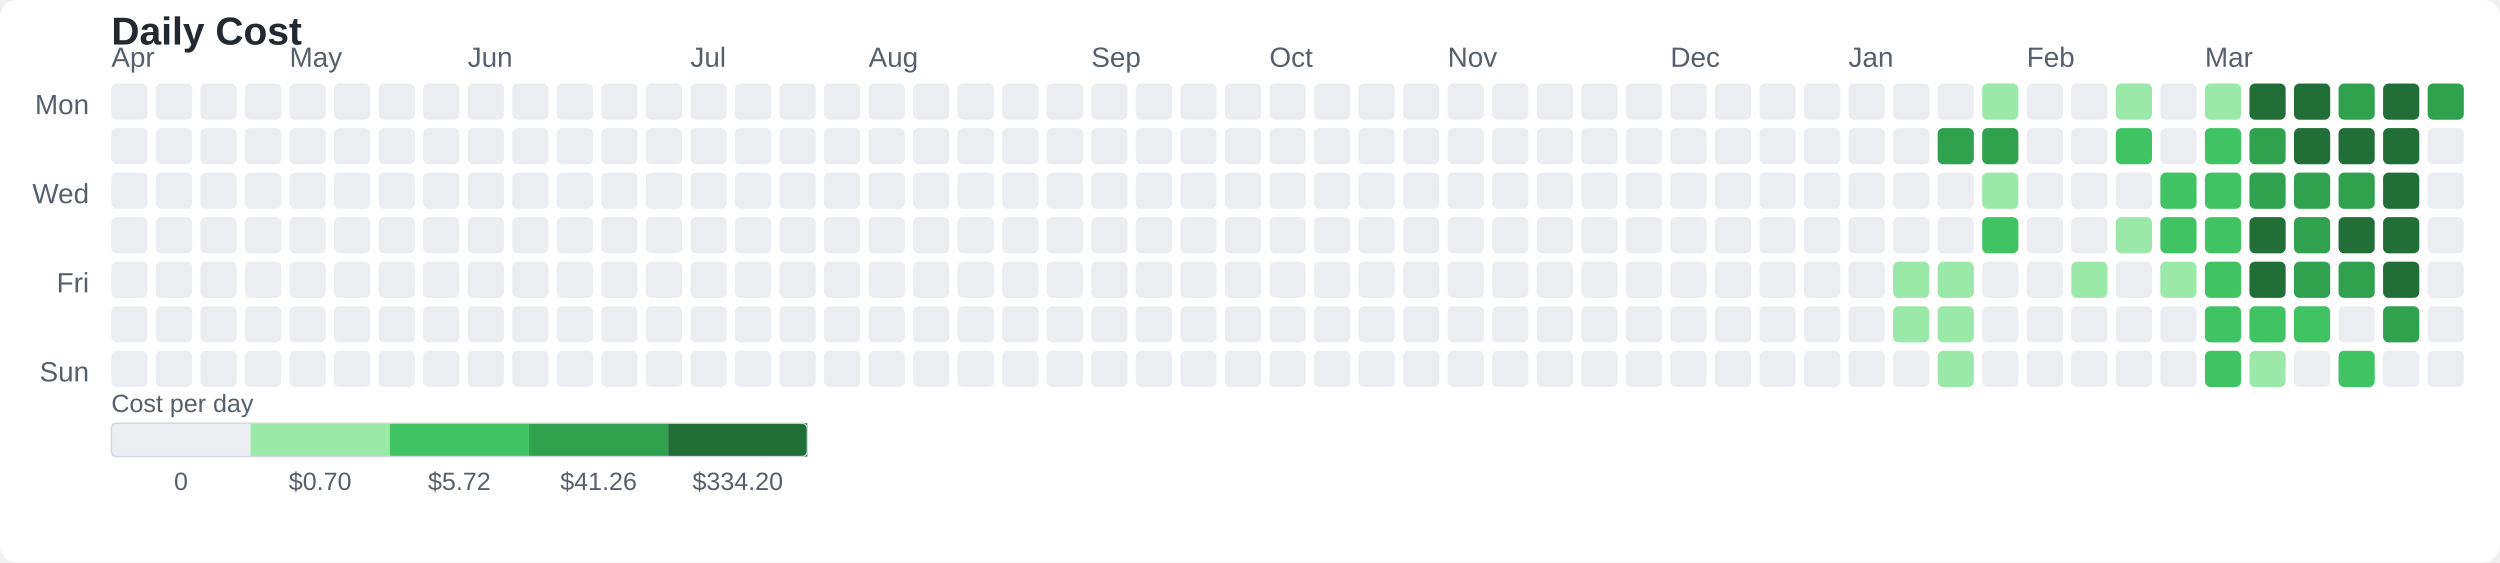
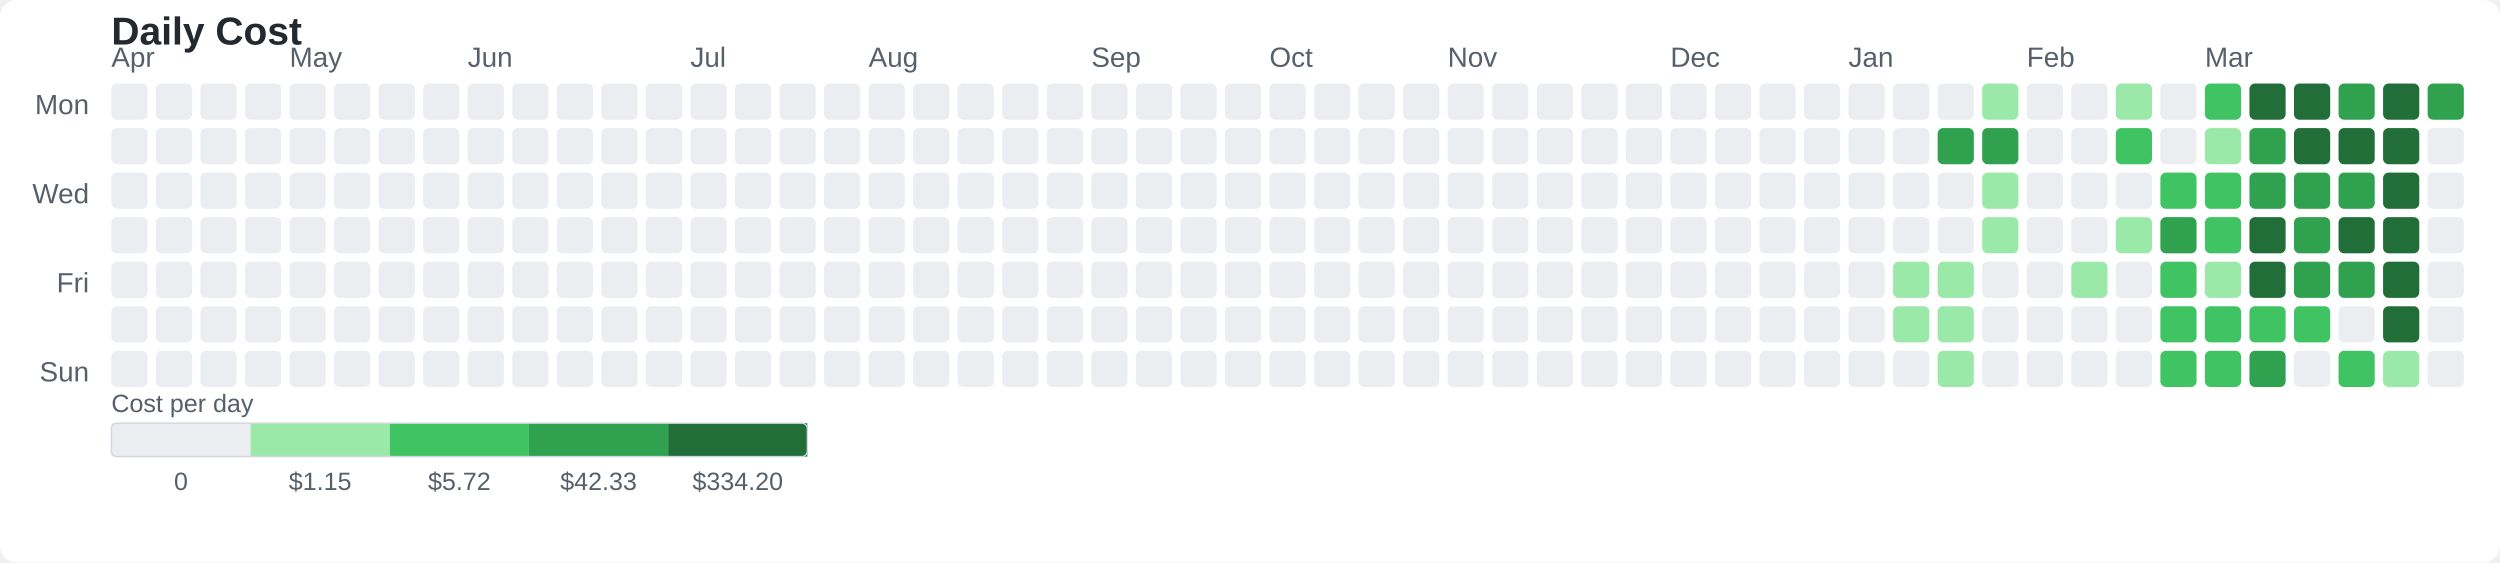
<svg xmlns="http://www.w3.org/2000/svg" width="898" height="202" viewBox="0 0 898 202">
  <rect width="898" height="202" fill="#ffffff" rx="6" />
  <text x="40" y="16" font-family="Arial, sans-serif" font-size="14" fill="#24292f" font-weight="bold">Daily Cost</text>
  <text x="32" y="41" font-family="Arial, sans-serif" font-size="10" fill="#57606a" text-anchor="end">Mon</text>
  <text x="32" y="73" font-family="Arial, sans-serif" font-size="10" fill="#57606a" text-anchor="end">Wed</text>
  <text x="32" y="105" font-family="Arial, sans-serif" font-size="10" fill="#57606a" text-anchor="end">Fri</text>
  <text x="32" y="137" font-family="Arial, sans-serif" font-size="10" fill="#57606a" text-anchor="end">Sun</text>
  <text x="40" y="24" font-family="Arial, sans-serif" font-size="10" fill="#57606a">Apr</text>
  <text x="104" y="24" font-family="Arial, sans-serif" font-size="10" fill="#57606a">May</text>
  <text x="168" y="24" font-family="Arial, sans-serif" font-size="10" fill="#57606a">Jun</text>
  <text x="248" y="24" font-family="Arial, sans-serif" font-size="10" fill="#57606a">Jul</text>
  <text x="312" y="24" font-family="Arial, sans-serif" font-size="10" fill="#57606a">Aug</text>
  <text x="392" y="24" font-family="Arial, sans-serif" font-size="10" fill="#57606a">Sep</text>
  <text x="456" y="24" font-family="Arial, sans-serif" font-size="10" fill="#57606a">Oct</text>
  <text x="520" y="24" font-family="Arial, sans-serif" font-size="10" fill="#57606a">Nov</text>
  <text x="600" y="24" font-family="Arial, sans-serif" font-size="10" fill="#57606a">Dec</text>
  <text x="664" y="24" font-family="Arial, sans-serif" font-size="10" fill="#57606a">Jan</text>
  <text x="728" y="24" font-family="Arial, sans-serif" font-size="10" fill="#57606a">Feb</text>
  <text x="792" y="24" font-family="Arial, sans-serif" font-size="10" fill="#57606a">Mar</text>
  <rect x="40" y="30" width="13" height="13" rx="2" ry="2" fill="#ebedf0">
    </rect>
  <rect x="40" y="46" width="13" height="13" rx="2" ry="2" fill="#ebedf0">
    </rect>
  <rect x="40" y="62" width="13" height="13" rx="2" ry="2" fill="#ebedf0">
    </rect>
  <rect x="40" y="78" width="13" height="13" rx="2" ry="2" fill="#ebedf0">
    </rect>
  <rect x="40" y="94" width="13" height="13" rx="2" ry="2" fill="#ebedf0">
    </rect>
  <rect x="40" y="110" width="13" height="13" rx="2" ry="2" fill="#ebedf0">
    </rect>
  <rect x="40" y="126" width="13" height="13" rx="2" ry="2" fill="#ebedf0">
    </rect>
  <rect x="56" y="30" width="13" height="13" rx="2" ry="2" fill="#ebedf0">
    </rect>
  <rect x="56" y="46" width="13" height="13" rx="2" ry="2" fill="#ebedf0">
    </rect>
  <rect x="56" y="62" width="13" height="13" rx="2" ry="2" fill="#ebedf0">
    </rect>
  <rect x="56" y="78" width="13" height="13" rx="2" ry="2" fill="#ebedf0">
    </rect>
  <rect x="56" y="94" width="13" height="13" rx="2" ry="2" fill="#ebedf0">
    </rect>
  <rect x="56" y="110" width="13" height="13" rx="2" ry="2" fill="#ebedf0">
    </rect>
  <rect x="56" y="126" width="13" height="13" rx="2" ry="2" fill="#ebedf0">
    </rect>
  <rect x="72" y="30" width="13" height="13" rx="2" ry="2" fill="#ebedf0">
    </rect>
  <rect x="72" y="46" width="13" height="13" rx="2" ry="2" fill="#ebedf0">
    </rect>
  <rect x="72" y="62" width="13" height="13" rx="2" ry="2" fill="#ebedf0">
    </rect>
  <rect x="72" y="78" width="13" height="13" rx="2" ry="2" fill="#ebedf0">
    </rect>
  <rect x="72" y="94" width="13" height="13" rx="2" ry="2" fill="#ebedf0">
    </rect>
  <rect x="72" y="110" width="13" height="13" rx="2" ry="2" fill="#ebedf0">
    </rect>
  <rect x="72" y="126" width="13" height="13" rx="2" ry="2" fill="#ebedf0">
    </rect>
  <rect x="88" y="30" width="13" height="13" rx="2" ry="2" fill="#ebedf0">
    </rect>
  <rect x="88" y="46" width="13" height="13" rx="2" ry="2" fill="#ebedf0">
    </rect>
  <rect x="88" y="62" width="13" height="13" rx="2" ry="2" fill="#ebedf0">
    </rect>
  <rect x="88" y="78" width="13" height="13" rx="2" ry="2" fill="#ebedf0">
    </rect>
  <rect x="88" y="94" width="13" height="13" rx="2" ry="2" fill="#ebedf0">
    </rect>
  <rect x="88" y="110" width="13" height="13" rx="2" ry="2" fill="#ebedf0">
    </rect>
  <rect x="88" y="126" width="13" height="13" rx="2" ry="2" fill="#ebedf0">
    </rect>
  <rect x="104" y="30" width="13" height="13" rx="2" ry="2" fill="#ebedf0">
    </rect>
  <rect x="104" y="46" width="13" height="13" rx="2" ry="2" fill="#ebedf0">
    </rect>
  <rect x="104" y="62" width="13" height="13" rx="2" ry="2" fill="#ebedf0">
    </rect>
  <rect x="104" y="78" width="13" height="13" rx="2" ry="2" fill="#ebedf0">
    </rect>
  <rect x="104" y="94" width="13" height="13" rx="2" ry="2" fill="#ebedf0">
    </rect>
  <rect x="104" y="110" width="13" height="13" rx="2" ry="2" fill="#ebedf0">
    </rect>
  <rect x="104" y="126" width="13" height="13" rx="2" ry="2" fill="#ebedf0">
    </rect>
  <rect x="120" y="30" width="13" height="13" rx="2" ry="2" fill="#ebedf0">
    </rect>
  <rect x="120" y="46" width="13" height="13" rx="2" ry="2" fill="#ebedf0">
    </rect>
  <rect x="120" y="62" width="13" height="13" rx="2" ry="2" fill="#ebedf0">
    </rect>
  <rect x="120" y="78" width="13" height="13" rx="2" ry="2" fill="#ebedf0">
    </rect>
  <rect x="120" y="94" width="13" height="13" rx="2" ry="2" fill="#ebedf0">
    </rect>
  <rect x="120" y="110" width="13" height="13" rx="2" ry="2" fill="#ebedf0">
    </rect>
  <rect x="120" y="126" width="13" height="13" rx="2" ry="2" fill="#ebedf0">
    </rect>
  <rect x="136" y="30" width="13" height="13" rx="2" ry="2" fill="#ebedf0">
    </rect>
  <rect x="136" y="46" width="13" height="13" rx="2" ry="2" fill="#ebedf0">
    </rect>
  <rect x="136" y="62" width="13" height="13" rx="2" ry="2" fill="#ebedf0">
    </rect>
  <rect x="136" y="78" width="13" height="13" rx="2" ry="2" fill="#ebedf0">
    </rect>
  <rect x="136" y="94" width="13" height="13" rx="2" ry="2" fill="#ebedf0">
    </rect>
  <rect x="136" y="110" width="13" height="13" rx="2" ry="2" fill="#ebedf0">
    </rect>
  <rect x="136" y="126" width="13" height="13" rx="2" ry="2" fill="#ebedf0">
    </rect>
  <rect x="152" y="30" width="13" height="13" rx="2" ry="2" fill="#ebedf0">
    </rect>
  <rect x="152" y="46" width="13" height="13" rx="2" ry="2" fill="#ebedf0">
    </rect>
  <rect x="152" y="62" width="13" height="13" rx="2" ry="2" fill="#ebedf0">
    </rect>
  <rect x="152" y="78" width="13" height="13" rx="2" ry="2" fill="#ebedf0">
    </rect>
  <rect x="152" y="94" width="13" height="13" rx="2" ry="2" fill="#ebedf0">
    </rect>
  <rect x="152" y="110" width="13" height="13" rx="2" ry="2" fill="#ebedf0">
    </rect>
  <rect x="152" y="126" width="13" height="13" rx="2" ry="2" fill="#ebedf0">
    </rect>
  <rect x="168" y="30" width="13" height="13" rx="2" ry="2" fill="#ebedf0">
    </rect>
  <rect x="168" y="46" width="13" height="13" rx="2" ry="2" fill="#ebedf0">
    </rect>
  <rect x="168" y="62" width="13" height="13" rx="2" ry="2" fill="#ebedf0">
    </rect>
  <rect x="168" y="78" width="13" height="13" rx="2" ry="2" fill="#ebedf0">
    </rect>
  <rect x="168" y="94" width="13" height="13" rx="2" ry="2" fill="#ebedf0">
    </rect>
  <rect x="168" y="110" width="13" height="13" rx="2" ry="2" fill="#ebedf0">
    </rect>
  <rect x="168" y="126" width="13" height="13" rx="2" ry="2" fill="#ebedf0">
    </rect>
  <rect x="184" y="30" width="13" height="13" rx="2" ry="2" fill="#ebedf0">
    </rect>
  <rect x="184" y="46" width="13" height="13" rx="2" ry="2" fill="#ebedf0">
    </rect>
  <rect x="184" y="62" width="13" height="13" rx="2" ry="2" fill="#ebedf0">
    </rect>
  <rect x="184" y="78" width="13" height="13" rx="2" ry="2" fill="#ebedf0">
    </rect>
  <rect x="184" y="94" width="13" height="13" rx="2" ry="2" fill="#ebedf0">
    </rect>
  <rect x="184" y="110" width="13" height="13" rx="2" ry="2" fill="#ebedf0">
    </rect>
  <rect x="184" y="126" width="13" height="13" rx="2" ry="2" fill="#ebedf0">
    </rect>
  <rect x="200" y="30" width="13" height="13" rx="2" ry="2" fill="#ebedf0">
    </rect>
  <rect x="200" y="46" width="13" height="13" rx="2" ry="2" fill="#ebedf0">
    </rect>
  <rect x="200" y="62" width="13" height="13" rx="2" ry="2" fill="#ebedf0">
    </rect>
  <rect x="200" y="78" width="13" height="13" rx="2" ry="2" fill="#ebedf0">
    </rect>
  <rect x="200" y="94" width="13" height="13" rx="2" ry="2" fill="#ebedf0">
    </rect>
  <rect x="200" y="110" width="13" height="13" rx="2" ry="2" fill="#ebedf0">
    </rect>
  <rect x="200" y="126" width="13" height="13" rx="2" ry="2" fill="#ebedf0">
    </rect>
  <rect x="216" y="30" width="13" height="13" rx="2" ry="2" fill="#ebedf0">
    </rect>
  <rect x="216" y="46" width="13" height="13" rx="2" ry="2" fill="#ebedf0">
    </rect>
  <rect x="216" y="62" width="13" height="13" rx="2" ry="2" fill="#ebedf0">
    </rect>
  <rect x="216" y="78" width="13" height="13" rx="2" ry="2" fill="#ebedf0">
    </rect>
  <rect x="216" y="94" width="13" height="13" rx="2" ry="2" fill="#ebedf0">
    </rect>
  <rect x="216" y="110" width="13" height="13" rx="2" ry="2" fill="#ebedf0">
    </rect>
  <rect x="216" y="126" width="13" height="13" rx="2" ry="2" fill="#ebedf0">
    </rect>
  <rect x="232" y="30" width="13" height="13" rx="2" ry="2" fill="#ebedf0">
    </rect>
  <rect x="232" y="46" width="13" height="13" rx="2" ry="2" fill="#ebedf0">
    </rect>
  <rect x="232" y="62" width="13" height="13" rx="2" ry="2" fill="#ebedf0">
    </rect>
  <rect x="232" y="78" width="13" height="13" rx="2" ry="2" fill="#ebedf0">
    </rect>
  <rect x="232" y="94" width="13" height="13" rx="2" ry="2" fill="#ebedf0">
    </rect>
  <rect x="232" y="110" width="13" height="13" rx="2" ry="2" fill="#ebedf0">
    </rect>
  <rect x="232" y="126" width="13" height="13" rx="2" ry="2" fill="#ebedf0">
    </rect>
  <rect x="248" y="30" width="13" height="13" rx="2" ry="2" fill="#ebedf0">
    </rect>
  <rect x="248" y="46" width="13" height="13" rx="2" ry="2" fill="#ebedf0">
    </rect>
  <rect x="248" y="62" width="13" height="13" rx="2" ry="2" fill="#ebedf0">
    </rect>
  <rect x="248" y="78" width="13" height="13" rx="2" ry="2" fill="#ebedf0">
    </rect>
  <rect x="248" y="94" width="13" height="13" rx="2" ry="2" fill="#ebedf0">
    </rect>
  <rect x="248" y="110" width="13" height="13" rx="2" ry="2" fill="#ebedf0">
    </rect>
  <rect x="248" y="126" width="13" height="13" rx="2" ry="2" fill="#ebedf0">
    </rect>
  <rect x="264" y="30" width="13" height="13" rx="2" ry="2" fill="#ebedf0">
    </rect>
  <rect x="264" y="46" width="13" height="13" rx="2" ry="2" fill="#ebedf0">
    </rect>
  <rect x="264" y="62" width="13" height="13" rx="2" ry="2" fill="#ebedf0">
    </rect>
  <rect x="264" y="78" width="13" height="13" rx="2" ry="2" fill="#ebedf0">
    </rect>
  <rect x="264" y="94" width="13" height="13" rx="2" ry="2" fill="#ebedf0">
    </rect>
  <rect x="264" y="110" width="13" height="13" rx="2" ry="2" fill="#ebedf0">
    </rect>
  <rect x="264" y="126" width="13" height="13" rx="2" ry="2" fill="#ebedf0">
    </rect>
  <rect x="280" y="30" width="13" height="13" rx="2" ry="2" fill="#ebedf0">
    </rect>
  <rect x="280" y="46" width="13" height="13" rx="2" ry="2" fill="#ebedf0">
    </rect>
  <rect x="280" y="62" width="13" height="13" rx="2" ry="2" fill="#ebedf0">
    </rect>
  <rect x="280" y="78" width="13" height="13" rx="2" ry="2" fill="#ebedf0">
    </rect>
  <rect x="280" y="94" width="13" height="13" rx="2" ry="2" fill="#ebedf0">
    </rect>
  <rect x="280" y="110" width="13" height="13" rx="2" ry="2" fill="#ebedf0">
    </rect>
  <rect x="280" y="126" width="13" height="13" rx="2" ry="2" fill="#ebedf0">
    </rect>
  <rect x="296" y="30" width="13" height="13" rx="2" ry="2" fill="#ebedf0">
    </rect>
  <rect x="296" y="46" width="13" height="13" rx="2" ry="2" fill="#ebedf0">
    </rect>
  <rect x="296" y="62" width="13" height="13" rx="2" ry="2" fill="#ebedf0">
    </rect>
  <rect x="296" y="78" width="13" height="13" rx="2" ry="2" fill="#ebedf0">
    </rect>
  <rect x="296" y="94" width="13" height="13" rx="2" ry="2" fill="#ebedf0">
    </rect>
  <rect x="296" y="110" width="13" height="13" rx="2" ry="2" fill="#ebedf0">
    </rect>
  <rect x="296" y="126" width="13" height="13" rx="2" ry="2" fill="#ebedf0">
    </rect>
  <rect x="312" y="30" width="13" height="13" rx="2" ry="2" fill="#ebedf0">
    </rect>
  <rect x="312" y="46" width="13" height="13" rx="2" ry="2" fill="#ebedf0">
    </rect>
  <rect x="312" y="62" width="13" height="13" rx="2" ry="2" fill="#ebedf0">
    </rect>
  <rect x="312" y="78" width="13" height="13" rx="2" ry="2" fill="#ebedf0">
    </rect>
  <rect x="312" y="94" width="13" height="13" rx="2" ry="2" fill="#ebedf0">
    </rect>
  <rect x="312" y="110" width="13" height="13" rx="2" ry="2" fill="#ebedf0">
    </rect>
  <rect x="312" y="126" width="13" height="13" rx="2" ry="2" fill="#ebedf0">
    </rect>
  <rect x="328" y="30" width="13" height="13" rx="2" ry="2" fill="#ebedf0">
    </rect>
  <rect x="328" y="46" width="13" height="13" rx="2" ry="2" fill="#ebedf0">
    </rect>
  <rect x="328" y="62" width="13" height="13" rx="2" ry="2" fill="#ebedf0">
    </rect>
  <rect x="328" y="78" width="13" height="13" rx="2" ry="2" fill="#ebedf0">
    </rect>
  <rect x="328" y="94" width="13" height="13" rx="2" ry="2" fill="#ebedf0">
    </rect>
  <rect x="328" y="110" width="13" height="13" rx="2" ry="2" fill="#ebedf0">
    </rect>
  <rect x="328" y="126" width="13" height="13" rx="2" ry="2" fill="#ebedf0">
    </rect>
  <rect x="344" y="30" width="13" height="13" rx="2" ry="2" fill="#ebedf0">
    </rect>
  <rect x="344" y="46" width="13" height="13" rx="2" ry="2" fill="#ebedf0">
    </rect>
  <rect x="344" y="62" width="13" height="13" rx="2" ry="2" fill="#ebedf0">
    </rect>
  <rect x="344" y="78" width="13" height="13" rx="2" ry="2" fill="#ebedf0">
    </rect>
  <rect x="344" y="94" width="13" height="13" rx="2" ry="2" fill="#ebedf0">
    </rect>
  <rect x="344" y="110" width="13" height="13" rx="2" ry="2" fill="#ebedf0">
    </rect>
  <rect x="344" y="126" width="13" height="13" rx="2" ry="2" fill="#ebedf0">
    </rect>
  <rect x="360" y="30" width="13" height="13" rx="2" ry="2" fill="#ebedf0">
    </rect>
  <rect x="360" y="46" width="13" height="13" rx="2" ry="2" fill="#ebedf0">
    </rect>
  <rect x="360" y="62" width="13" height="13" rx="2" ry="2" fill="#ebedf0">
    </rect>
  <rect x="360" y="78" width="13" height="13" rx="2" ry="2" fill="#ebedf0">
    </rect>
  <rect x="360" y="94" width="13" height="13" rx="2" ry="2" fill="#ebedf0">
    </rect>
  <rect x="360" y="110" width="13" height="13" rx="2" ry="2" fill="#ebedf0">
    </rect>
  <rect x="360" y="126" width="13" height="13" rx="2" ry="2" fill="#ebedf0">
    </rect>
  <rect x="376" y="30" width="13" height="13" rx="2" ry="2" fill="#ebedf0">
    </rect>
  <rect x="376" y="46" width="13" height="13" rx="2" ry="2" fill="#ebedf0">
    </rect>
  <rect x="376" y="62" width="13" height="13" rx="2" ry="2" fill="#ebedf0">
    </rect>
  <rect x="376" y="78" width="13" height="13" rx="2" ry="2" fill="#ebedf0">
    </rect>
  <rect x="376" y="94" width="13" height="13" rx="2" ry="2" fill="#ebedf0">
    </rect>
  <rect x="376" y="110" width="13" height="13" rx="2" ry="2" fill="#ebedf0">
    </rect>
  <rect x="376" y="126" width="13" height="13" rx="2" ry="2" fill="#ebedf0">
    </rect>
  <rect x="392" y="30" width="13" height="13" rx="2" ry="2" fill="#ebedf0">
    </rect>
  <rect x="392" y="46" width="13" height="13" rx="2" ry="2" fill="#ebedf0">
    </rect>
  <rect x="392" y="62" width="13" height="13" rx="2" ry="2" fill="#ebedf0">
    </rect>
  <rect x="392" y="78" width="13" height="13" rx="2" ry="2" fill="#ebedf0">
    </rect>
  <rect x="392" y="94" width="13" height="13" rx="2" ry="2" fill="#ebedf0">
    </rect>
  <rect x="392" y="110" width="13" height="13" rx="2" ry="2" fill="#ebedf0">
    </rect>
  <rect x="392" y="126" width="13" height="13" rx="2" ry="2" fill="#ebedf0">
    </rect>
  <rect x="408" y="30" width="13" height="13" rx="2" ry="2" fill="#ebedf0">
    </rect>
  <rect x="408" y="46" width="13" height="13" rx="2" ry="2" fill="#ebedf0">
    </rect>
  <rect x="408" y="62" width="13" height="13" rx="2" ry="2" fill="#ebedf0">
    </rect>
  <rect x="408" y="78" width="13" height="13" rx="2" ry="2" fill="#ebedf0">
    </rect>
  <rect x="408" y="94" width="13" height="13" rx="2" ry="2" fill="#ebedf0">
    </rect>
  <rect x="408" y="110" width="13" height="13" rx="2" ry="2" fill="#ebedf0">
    </rect>
  <rect x="408" y="126" width="13" height="13" rx="2" ry="2" fill="#ebedf0">
    </rect>
  <rect x="424" y="30" width="13" height="13" rx="2" ry="2" fill="#ebedf0">
    </rect>
  <rect x="424" y="46" width="13" height="13" rx="2" ry="2" fill="#ebedf0">
    </rect>
  <rect x="424" y="62" width="13" height="13" rx="2" ry="2" fill="#ebedf0">
    </rect>
  <rect x="424" y="78" width="13" height="13" rx="2" ry="2" fill="#ebedf0">
    </rect>
  <rect x="424" y="94" width="13" height="13" rx="2" ry="2" fill="#ebedf0">
    </rect>
  <rect x="424" y="110" width="13" height="13" rx="2" ry="2" fill="#ebedf0">
    </rect>
  <rect x="424" y="126" width="13" height="13" rx="2" ry="2" fill="#ebedf0">
    </rect>
  <rect x="440" y="30" width="13" height="13" rx="2" ry="2" fill="#ebedf0">
    </rect>
  <rect x="440" y="46" width="13" height="13" rx="2" ry="2" fill="#ebedf0">
    </rect>
  <rect x="440" y="62" width="13" height="13" rx="2" ry="2" fill="#ebedf0">
    </rect>
  <rect x="440" y="78" width="13" height="13" rx="2" ry="2" fill="#ebedf0">
    </rect>
  <rect x="440" y="94" width="13" height="13" rx="2" ry="2" fill="#ebedf0">
    </rect>
  <rect x="440" y="110" width="13" height="13" rx="2" ry="2" fill="#ebedf0">
    </rect>
  <rect x="440" y="126" width="13" height="13" rx="2" ry="2" fill="#ebedf0">
    </rect>
  <rect x="456" y="30" width="13" height="13" rx="2" ry="2" fill="#ebedf0">
    </rect>
  <rect x="456" y="46" width="13" height="13" rx="2" ry="2" fill="#ebedf0">
    </rect>
  <rect x="456" y="62" width="13" height="13" rx="2" ry="2" fill="#ebedf0">
    </rect>
  <rect x="456" y="78" width="13" height="13" rx="2" ry="2" fill="#ebedf0">
    </rect>
  <rect x="456" y="94" width="13" height="13" rx="2" ry="2" fill="#ebedf0">
    </rect>
  <rect x="456" y="110" width="13" height="13" rx="2" ry="2" fill="#ebedf0">
    </rect>
  <rect x="456" y="126" width="13" height="13" rx="2" ry="2" fill="#ebedf0">
    </rect>
  <rect x="472" y="30" width="13" height="13" rx="2" ry="2" fill="#ebedf0">
    </rect>
  <rect x="472" y="46" width="13" height="13" rx="2" ry="2" fill="#ebedf0">
    </rect>
  <rect x="472" y="62" width="13" height="13" rx="2" ry="2" fill="#ebedf0">
    </rect>
  <rect x="472" y="78" width="13" height="13" rx="2" ry="2" fill="#ebedf0">
    </rect>
  <rect x="472" y="94" width="13" height="13" rx="2" ry="2" fill="#ebedf0">
    </rect>
  <rect x="472" y="110" width="13" height="13" rx="2" ry="2" fill="#ebedf0">
    </rect>
  <rect x="472" y="126" width="13" height="13" rx="2" ry="2" fill="#ebedf0">
    </rect>
  <rect x="488" y="30" width="13" height="13" rx="2" ry="2" fill="#ebedf0">
    </rect>
  <rect x="488" y="46" width="13" height="13" rx="2" ry="2" fill="#ebedf0">
    </rect>
  <rect x="488" y="62" width="13" height="13" rx="2" ry="2" fill="#ebedf0">
    </rect>
  <rect x="488" y="78" width="13" height="13" rx="2" ry="2" fill="#ebedf0">
    </rect>
  <rect x="488" y="94" width="13" height="13" rx="2" ry="2" fill="#ebedf0">
    </rect>
  <rect x="488" y="110" width="13" height="13" rx="2" ry="2" fill="#ebedf0">
    </rect>
  <rect x="488" y="126" width="13" height="13" rx="2" ry="2" fill="#ebedf0">
    </rect>
  <rect x="504" y="30" width="13" height="13" rx="2" ry="2" fill="#ebedf0">
    </rect>
  <rect x="504" y="46" width="13" height="13" rx="2" ry="2" fill="#ebedf0">
    </rect>
  <rect x="504" y="62" width="13" height="13" rx="2" ry="2" fill="#ebedf0">
    </rect>
  <rect x="504" y="78" width="13" height="13" rx="2" ry="2" fill="#ebedf0">
    </rect>
  <rect x="504" y="94" width="13" height="13" rx="2" ry="2" fill="#ebedf0">
    </rect>
  <rect x="504" y="110" width="13" height="13" rx="2" ry="2" fill="#ebedf0">
    </rect>
  <rect x="504" y="126" width="13" height="13" rx="2" ry="2" fill="#ebedf0">
    </rect>
  <rect x="520" y="30" width="13" height="13" rx="2" ry="2" fill="#ebedf0">
    </rect>
  <rect x="520" y="46" width="13" height="13" rx="2" ry="2" fill="#ebedf0">
    </rect>
  <rect x="520" y="62" width="13" height="13" rx="2" ry="2" fill="#ebedf0">
    </rect>
  <rect x="520" y="78" width="13" height="13" rx="2" ry="2" fill="#ebedf0">
    </rect>
  <rect x="520" y="94" width="13" height="13" rx="2" ry="2" fill="#ebedf0">
    </rect>
  <rect x="520" y="110" width="13" height="13" rx="2" ry="2" fill="#ebedf0">
    </rect>
  <rect x="520" y="126" width="13" height="13" rx="2" ry="2" fill="#ebedf0">
    </rect>
  <rect x="536" y="30" width="13" height="13" rx="2" ry="2" fill="#ebedf0">
    </rect>
  <rect x="536" y="46" width="13" height="13" rx="2" ry="2" fill="#ebedf0">
    </rect>
  <rect x="536" y="62" width="13" height="13" rx="2" ry="2" fill="#ebedf0">
    </rect>
  <rect x="536" y="78" width="13" height="13" rx="2" ry="2" fill="#ebedf0">
    </rect>
  <rect x="536" y="94" width="13" height="13" rx="2" ry="2" fill="#ebedf0">
    </rect>
  <rect x="536" y="110" width="13" height="13" rx="2" ry="2" fill="#ebedf0">
    </rect>
  <rect x="536" y="126" width="13" height="13" rx="2" ry="2" fill="#ebedf0">
    </rect>
  <rect x="552" y="30" width="13" height="13" rx="2" ry="2" fill="#ebedf0">
    </rect>
  <rect x="552" y="46" width="13" height="13" rx="2" ry="2" fill="#ebedf0">
    </rect>
  <rect x="552" y="62" width="13" height="13" rx="2" ry="2" fill="#ebedf0">
    </rect>
  <rect x="552" y="78" width="13" height="13" rx="2" ry="2" fill="#ebedf0">
    </rect>
  <rect x="552" y="94" width="13" height="13" rx="2" ry="2" fill="#ebedf0">
    </rect>
  <rect x="552" y="110" width="13" height="13" rx="2" ry="2" fill="#ebedf0">
    </rect>
  <rect x="552" y="126" width="13" height="13" rx="2" ry="2" fill="#ebedf0">
    </rect>
  <rect x="568" y="30" width="13" height="13" rx="2" ry="2" fill="#ebedf0">
    </rect>
  <rect x="568" y="46" width="13" height="13" rx="2" ry="2" fill="#ebedf0">
    </rect>
  <rect x="568" y="62" width="13" height="13" rx="2" ry="2" fill="#ebedf0">
    </rect>
  <rect x="568" y="78" width="13" height="13" rx="2" ry="2" fill="#ebedf0">
    </rect>
  <rect x="568" y="94" width="13" height="13" rx="2" ry="2" fill="#ebedf0">
    </rect>
  <rect x="568" y="110" width="13" height="13" rx="2" ry="2" fill="#ebedf0">
    </rect>
  <rect x="568" y="126" width="13" height="13" rx="2" ry="2" fill="#ebedf0">
    </rect>
  <rect x="584" y="30" width="13" height="13" rx="2" ry="2" fill="#ebedf0">
    </rect>
  <rect x="584" y="46" width="13" height="13" rx="2" ry="2" fill="#ebedf0">
    </rect>
  <rect x="584" y="62" width="13" height="13" rx="2" ry="2" fill="#ebedf0">
    </rect>
  <rect x="584" y="78" width="13" height="13" rx="2" ry="2" fill="#ebedf0">
    </rect>
  <rect x="584" y="94" width="13" height="13" rx="2" ry="2" fill="#ebedf0">
    </rect>
  <rect x="584" y="110" width="13" height="13" rx="2" ry="2" fill="#ebedf0">
    </rect>
  <rect x="584" y="126" width="13" height="13" rx="2" ry="2" fill="#ebedf0">
    </rect>
  <rect x="600" y="30" width="13" height="13" rx="2" ry="2" fill="#ebedf0">
    </rect>
  <rect x="600" y="46" width="13" height="13" rx="2" ry="2" fill="#ebedf0">
    </rect>
  <rect x="600" y="62" width="13" height="13" rx="2" ry="2" fill="#ebedf0">
    </rect>
  <rect x="600" y="78" width="13" height="13" rx="2" ry="2" fill="#ebedf0">
    </rect>
  <rect x="600" y="94" width="13" height="13" rx="2" ry="2" fill="#ebedf0">
    </rect>
  <rect x="600" y="110" width="13" height="13" rx="2" ry="2" fill="#ebedf0">
    </rect>
  <rect x="600" y="126" width="13" height="13" rx="2" ry="2" fill="#ebedf0">
    </rect>
  <rect x="616" y="30" width="13" height="13" rx="2" ry="2" fill="#ebedf0">
    </rect>
  <rect x="616" y="46" width="13" height="13" rx="2" ry="2" fill="#ebedf0">
    </rect>
  <rect x="616" y="62" width="13" height="13" rx="2" ry="2" fill="#ebedf0">
    </rect>
  <rect x="616" y="78" width="13" height="13" rx="2" ry="2" fill="#ebedf0">
    </rect>
  <rect x="616" y="94" width="13" height="13" rx="2" ry="2" fill="#ebedf0">
    </rect>
  <rect x="616" y="110" width="13" height="13" rx="2" ry="2" fill="#ebedf0">
    </rect>
  <rect x="616" y="126" width="13" height="13" rx="2" ry="2" fill="#ebedf0">
    </rect>
  <rect x="632" y="30" width="13" height="13" rx="2" ry="2" fill="#ebedf0">
    </rect>
  <rect x="632" y="46" width="13" height="13" rx="2" ry="2" fill="#ebedf0">
    </rect>
  <rect x="632" y="62" width="13" height="13" rx="2" ry="2" fill="#ebedf0">
    </rect>
  <rect x="632" y="78" width="13" height="13" rx="2" ry="2" fill="#ebedf0">
    </rect>
  <rect x="632" y="94" width="13" height="13" rx="2" ry="2" fill="#ebedf0">
    </rect>
  <rect x="632" y="110" width="13" height="13" rx="2" ry="2" fill="#ebedf0">
    </rect>
  <rect x="632" y="126" width="13" height="13" rx="2" ry="2" fill="#ebedf0">
    </rect>
  <rect x="648" y="30" width="13" height="13" rx="2" ry="2" fill="#ebedf0">
    </rect>
  <rect x="648" y="46" width="13" height="13" rx="2" ry="2" fill="#ebedf0">
    </rect>
  <rect x="648" y="62" width="13" height="13" rx="2" ry="2" fill="#ebedf0">
    </rect>
  <rect x="648" y="78" width="13" height="13" rx="2" ry="2" fill="#ebedf0">
    </rect>
  <rect x="648" y="94" width="13" height="13" rx="2" ry="2" fill="#ebedf0">
    </rect>
  <rect x="648" y="110" width="13" height="13" rx="2" ry="2" fill="#ebedf0">
    </rect>
  <rect x="648" y="126" width="13" height="13" rx="2" ry="2" fill="#ebedf0">
    </rect>
  <rect x="664" y="30" width="13" height="13" rx="2" ry="2" fill="#ebedf0">
    </rect>
  <rect x="664" y="46" width="13" height="13" rx="2" ry="2" fill="#ebedf0">
    </rect>
  <rect x="664" y="62" width="13" height="13" rx="2" ry="2" fill="#ebedf0">
    </rect>
  <rect x="664" y="78" width="13" height="13" rx="2" ry="2" fill="#ebedf0">
    </rect>
  <rect x="664" y="94" width="13" height="13" rx="2" ry="2" fill="#ebedf0">
    </rect>
  <rect x="664" y="110" width="13" height="13" rx="2" ry="2" fill="#ebedf0">
    </rect>
  <rect x="664" y="126" width="13" height="13" rx="2" ry="2" fill="#ebedf0">
    </rect>
  <rect x="680" y="30" width="13" height="13" rx="2" ry="2" fill="#ebedf0">
    </rect>
  <rect x="680" y="46" width="13" height="13" rx="2" ry="2" fill="#ebedf0">
    </rect>
  <rect x="680" y="62" width="13" height="13" rx="2" ry="2" fill="#ebedf0">
    </rect>
  <rect x="680" y="78" width="13" height="13" rx="2" ry="2" fill="#ebedf0">
    </rect>
  <rect x="680" y="94" width="13" height="13" rx="2" ry="2" fill="#9be9a8">
    </rect>
  <rect x="680" y="110" width="13" height="13" rx="2" ry="2" fill="#9be9a8">
    </rect>
  <rect x="680" y="126" width="13" height="13" rx="2" ry="2" fill="#ebedf0">
    </rect>
  <rect x="696" y="30" width="13" height="13" rx="2" ry="2" fill="#ebedf0">
    </rect>
  <rect x="696" y="46" width="13" height="13" rx="2" ry="2" fill="#30a14e">
    </rect>
  <rect x="696" y="62" width="13" height="13" rx="2" ry="2" fill="#ebedf0">
    </rect>
  <rect x="696" y="78" width="13" height="13" rx="2" ry="2" fill="#ebedf0">
    </rect>
  <rect x="696" y="94" width="13" height="13" rx="2" ry="2" fill="#9be9a8">
    </rect>
  <rect x="696" y="110" width="13" height="13" rx="2" ry="2" fill="#9be9a8">
    </rect>
  <rect x="696" y="126" width="13" height="13" rx="2" ry="2" fill="#9be9a8">
    </rect>
  <rect x="712" y="30" width="13" height="13" rx="2" ry="2" fill="#9be9a8">
    </rect>
  <rect x="712" y="46" width="13" height="13" rx="2" ry="2" fill="#30a14e">
    </rect>
  <rect x="712" y="62" width="13" height="13" rx="2" ry="2" fill="#9be9a8">
    </rect>
-   <rect x="712" y="78" width="13" height="13" rx="2" ry="2" fill="#40c463">
+   <rect x="712" y="78" width="13" height="13" rx="2" ry="2" fill="#9be9a8">
    </rect>
  <rect x="712" y="94" width="13" height="13" rx="2" ry="2" fill="#ebedf0">
    </rect>
  <rect x="712" y="110" width="13" height="13" rx="2" ry="2" fill="#ebedf0">
    </rect>
  <rect x="712" y="126" width="13" height="13" rx="2" ry="2" fill="#ebedf0">
    </rect>
  <rect x="728" y="30" width="13" height="13" rx="2" ry="2" fill="#ebedf0">
    </rect>
  <rect x="728" y="46" width="13" height="13" rx="2" ry="2" fill="#ebedf0">
    </rect>
  <rect x="728" y="62" width="13" height="13" rx="2" ry="2" fill="#ebedf0">
    </rect>
  <rect x="728" y="78" width="13" height="13" rx="2" ry="2" fill="#ebedf0">
    </rect>
  <rect x="728" y="94" width="13" height="13" rx="2" ry="2" fill="#ebedf0">
    </rect>
  <rect x="728" y="110" width="13" height="13" rx="2" ry="2" fill="#ebedf0">
    </rect>
  <rect x="728" y="126" width="13" height="13" rx="2" ry="2" fill="#ebedf0">
    </rect>
  <rect x="744" y="30" width="13" height="13" rx="2" ry="2" fill="#ebedf0">
    </rect>
  <rect x="744" y="46" width="13" height="13" rx="2" ry="2" fill="#ebedf0">
    </rect>
  <rect x="744" y="62" width="13" height="13" rx="2" ry="2" fill="#ebedf0">
    </rect>
  <rect x="744" y="78" width="13" height="13" rx="2" ry="2" fill="#ebedf0">
    </rect>
  <rect x="744" y="94" width="13" height="13" rx="2" ry="2" fill="#9be9a8">
    </rect>
  <rect x="744" y="110" width="13" height="13" rx="2" ry="2" fill="#ebedf0">
    </rect>
  <rect x="744" y="126" width="13" height="13" rx="2" ry="2" fill="#ebedf0">
    </rect>
  <rect x="760" y="30" width="13" height="13" rx="2" ry="2" fill="#9be9a8">
    </rect>
  <rect x="760" y="46" width="13" height="13" rx="2" ry="2" fill="#40c463">
    </rect>
  <rect x="760" y="62" width="13" height="13" rx="2" ry="2" fill="#ebedf0">
    </rect>
  <rect x="760" y="78" width="13" height="13" rx="2" ry="2" fill="#9be9a8">
    </rect>
  <rect x="760" y="94" width="13" height="13" rx="2" ry="2" fill="#ebedf0">
    </rect>
  <rect x="760" y="110" width="13" height="13" rx="2" ry="2" fill="#ebedf0">
    </rect>
  <rect x="760" y="126" width="13" height="13" rx="2" ry="2" fill="#ebedf0">
    </rect>
  <rect x="776" y="30" width="13" height="13" rx="2" ry="2" fill="#ebedf0">
    </rect>
  <rect x="776" y="46" width="13" height="13" rx="2" ry="2" fill="#ebedf0">
    </rect>
  <rect x="776" y="62" width="13" height="13" rx="2" ry="2" fill="#40c463">
    </rect>
-   <rect x="776" y="78" width="13" height="13" rx="2" ry="2" fill="#40c463">
-     </rect>
-   <rect x="776" y="94" width="13" height="13" rx="2" ry="2" fill="#9be9a8">
-     </rect>
-   <rect x="776" y="110" width="13" height="13" rx="2" ry="2" fill="#ebedf0">
-     </rect>
-   <rect x="776" y="126" width="13" height="13" rx="2" ry="2" fill="#ebedf0">
-     </rect>
-   <rect x="792" y="30" width="13" height="13" rx="2" ry="2" fill="#9be9a8">
-     </rect>
-   <rect x="792" y="46" width="13" height="13" rx="2" ry="2" fill="#40c463">
+   <rect x="776" y="78" width="13" height="13" rx="2" ry="2" fill="#30a14e">
+     </rect>
+   <rect x="776" y="94" width="13" height="13" rx="2" ry="2" fill="#40c463">
+     </rect>
+   <rect x="776" y="110" width="13" height="13" rx="2" ry="2" fill="#40c463">
+     </rect>
+   <rect x="776" y="126" width="13" height="13" rx="2" ry="2" fill="#40c463">
+     </rect>
+   <rect x="792" y="30" width="13" height="13" rx="2" ry="2" fill="#40c463">
+     </rect>
+   <rect x="792" y="46" width="13" height="13" rx="2" ry="2" fill="#9be9a8">
    </rect>
  <rect x="792" y="62" width="13" height="13" rx="2" ry="2" fill="#40c463">
    </rect>
  <rect x="792" y="78" width="13" height="13" rx="2" ry="2" fill="#40c463">
    </rect>
-   <rect x="792" y="94" width="13" height="13" rx="2" ry="2" fill="#40c463">
+   <rect x="792" y="94" width="13" height="13" rx="2" ry="2" fill="#9be9a8">
    </rect>
  <rect x="792" y="110" width="13" height="13" rx="2" ry="2" fill="#40c463">
    </rect>
  <rect x="792" y="126" width="13" height="13" rx="2" ry="2" fill="#40c463">
    </rect>
  <rect x="808" y="30" width="13" height="13" rx="2" ry="2" fill="#216e39">
    </rect>
  <rect x="808" y="46" width="13" height="13" rx="2" ry="2" fill="#30a14e">
    </rect>
  <rect x="808" y="62" width="13" height="13" rx="2" ry="2" fill="#30a14e">
    </rect>
  <rect x="808" y="78" width="13" height="13" rx="2" ry="2" fill="#216e39">
    </rect>
  <rect x="808" y="94" width="13" height="13" rx="2" ry="2" fill="#216e39">
    </rect>
  <rect x="808" y="110" width="13" height="13" rx="2" ry="2" fill="#40c463">
    </rect>
-   <rect x="808" y="126" width="13" height="13" rx="2" ry="2" fill="#9be9a8">
+   <rect x="808" y="126" width="13" height="13" rx="2" ry="2" fill="#30a14e">
    </rect>
  <rect x="824" y="30" width="13" height="13" rx="2" ry="2" fill="#216e39">
    </rect>
  <rect x="824" y="46" width="13" height="13" rx="2" ry="2" fill="#216e39">
    </rect>
  <rect x="824" y="62" width="13" height="13" rx="2" ry="2" fill="#30a14e">
    </rect>
  <rect x="824" y="78" width="13" height="13" rx="2" ry="2" fill="#30a14e">
    </rect>
  <rect x="824" y="94" width="13" height="13" rx="2" ry="2" fill="#30a14e">
    </rect>
  <rect x="824" y="110" width="13" height="13" rx="2" ry="2" fill="#40c463">
    </rect>
  <rect x="824" y="126" width="13" height="13" rx="2" ry="2" fill="#ebedf0">
    </rect>
  <rect x="840" y="30" width="13" height="13" rx="2" ry="2" fill="#30a14e">
    </rect>
  <rect x="840" y="46" width="13" height="13" rx="2" ry="2" fill="#216e39">
    </rect>
  <rect x="840" y="62" width="13" height="13" rx="2" ry="2" fill="#30a14e">
    </rect>
  <rect x="840" y="78" width="13" height="13" rx="2" ry="2" fill="#216e39">
    </rect>
  <rect x="840" y="94" width="13" height="13" rx="2" ry="2" fill="#30a14e">
    </rect>
  <rect x="840" y="110" width="13" height="13" rx="2" ry="2" fill="#ebedf0">
    </rect>
  <rect x="840" y="126" width="13" height="13" rx="2" ry="2" fill="#40c463">
    </rect>
  <rect x="856" y="30" width="13" height="13" rx="2" ry="2" fill="#216e39">
    </rect>
  <rect x="856" y="46" width="13" height="13" rx="2" ry="2" fill="#216e39">
    </rect>
  <rect x="856" y="62" width="13" height="13" rx="2" ry="2" fill="#216e39">
    </rect>
  <rect x="856" y="78" width="13" height="13" rx="2" ry="2" fill="#216e39">
    </rect>
  <rect x="856" y="94" width="13" height="13" rx="2" ry="2" fill="#216e39">
    </rect>
-   <rect x="856" y="110" width="13" height="13" rx="2" ry="2" fill="#30a14e">
-     </rect>
-   <rect x="856" y="126" width="13" height="13" rx="2" ry="2" fill="#ebedf0">
+   <rect x="856" y="110" width="13" height="13" rx="2" ry="2" fill="#216e39">
+     </rect>
+   <rect x="856" y="126" width="13" height="13" rx="2" ry="2" fill="#9be9a8">
    </rect>
  <rect x="872" y="30" width="13" height="13" rx="2" ry="2" fill="#30a14e">
    </rect>
  <rect x="872" y="46" width="13" height="13" rx="2" ry="2" fill="#ebedf0" />
  <rect x="872" y="62" width="13" height="13" rx="2" ry="2" fill="#ebedf0" />
  <rect x="872" y="78" width="13" height="13" rx="2" ry="2" fill="#ebedf0" />
  <rect x="872" y="94" width="13" height="13" rx="2" ry="2" fill="#ebedf0" />
  <rect x="872" y="110" width="13" height="13" rx="2" ry="2" fill="#ebedf0" />
  <rect x="872" y="126" width="13" height="13" rx="2" ry="2" fill="#ebedf0" />
  <rect x="40" y="152" width="50" height="12" fill="#ebedf0" />
  <rect x="90" y="152" width="50" height="12" fill="#9be9a8" />
  <rect x="140" y="152" width="50" height="12" fill="#40c463" />
  <rect x="190" y="152" width="50" height="12" fill="#30a14e" />
  <rect x="240" y="152" width="50" height="12" fill="#216e39" />
  <rect x="40" y="152" width="250" height="12" fill="none" stroke="#d0d7de" stroke-width="0.5" rx="2" />
  <text x="65" y="176" font-family="Arial, sans-serif" font-size="9" fill="#57606a" text-anchor="middle">0</text>
-   <text x="115" y="176" font-family="Arial, sans-serif" font-size="9" fill="#57606a" text-anchor="middle">$0.70</text>
+   <text x="115" y="176" font-family="Arial, sans-serif" font-size="9" fill="#57606a" text-anchor="middle">$1.15</text>
  <text x="165" y="176" font-family="Arial, sans-serif" font-size="9" fill="#57606a" text-anchor="middle">$5.72</text>
-   <text x="215" y="176" font-family="Arial, sans-serif" font-size="9" fill="#57606a" text-anchor="middle">$41.26</text>
+   <text x="215" y="176" font-family="Arial, sans-serif" font-size="9" fill="#57606a" text-anchor="middle">$42.33</text>
  <text x="265" y="176" font-family="Arial, sans-serif" font-size="9" fill="#57606a" text-anchor="middle">$334.20</text>
  <text x="40" y="148" font-family="Arial, sans-serif" font-size="9" fill="#57606a">Cost per day</text>
</svg>
